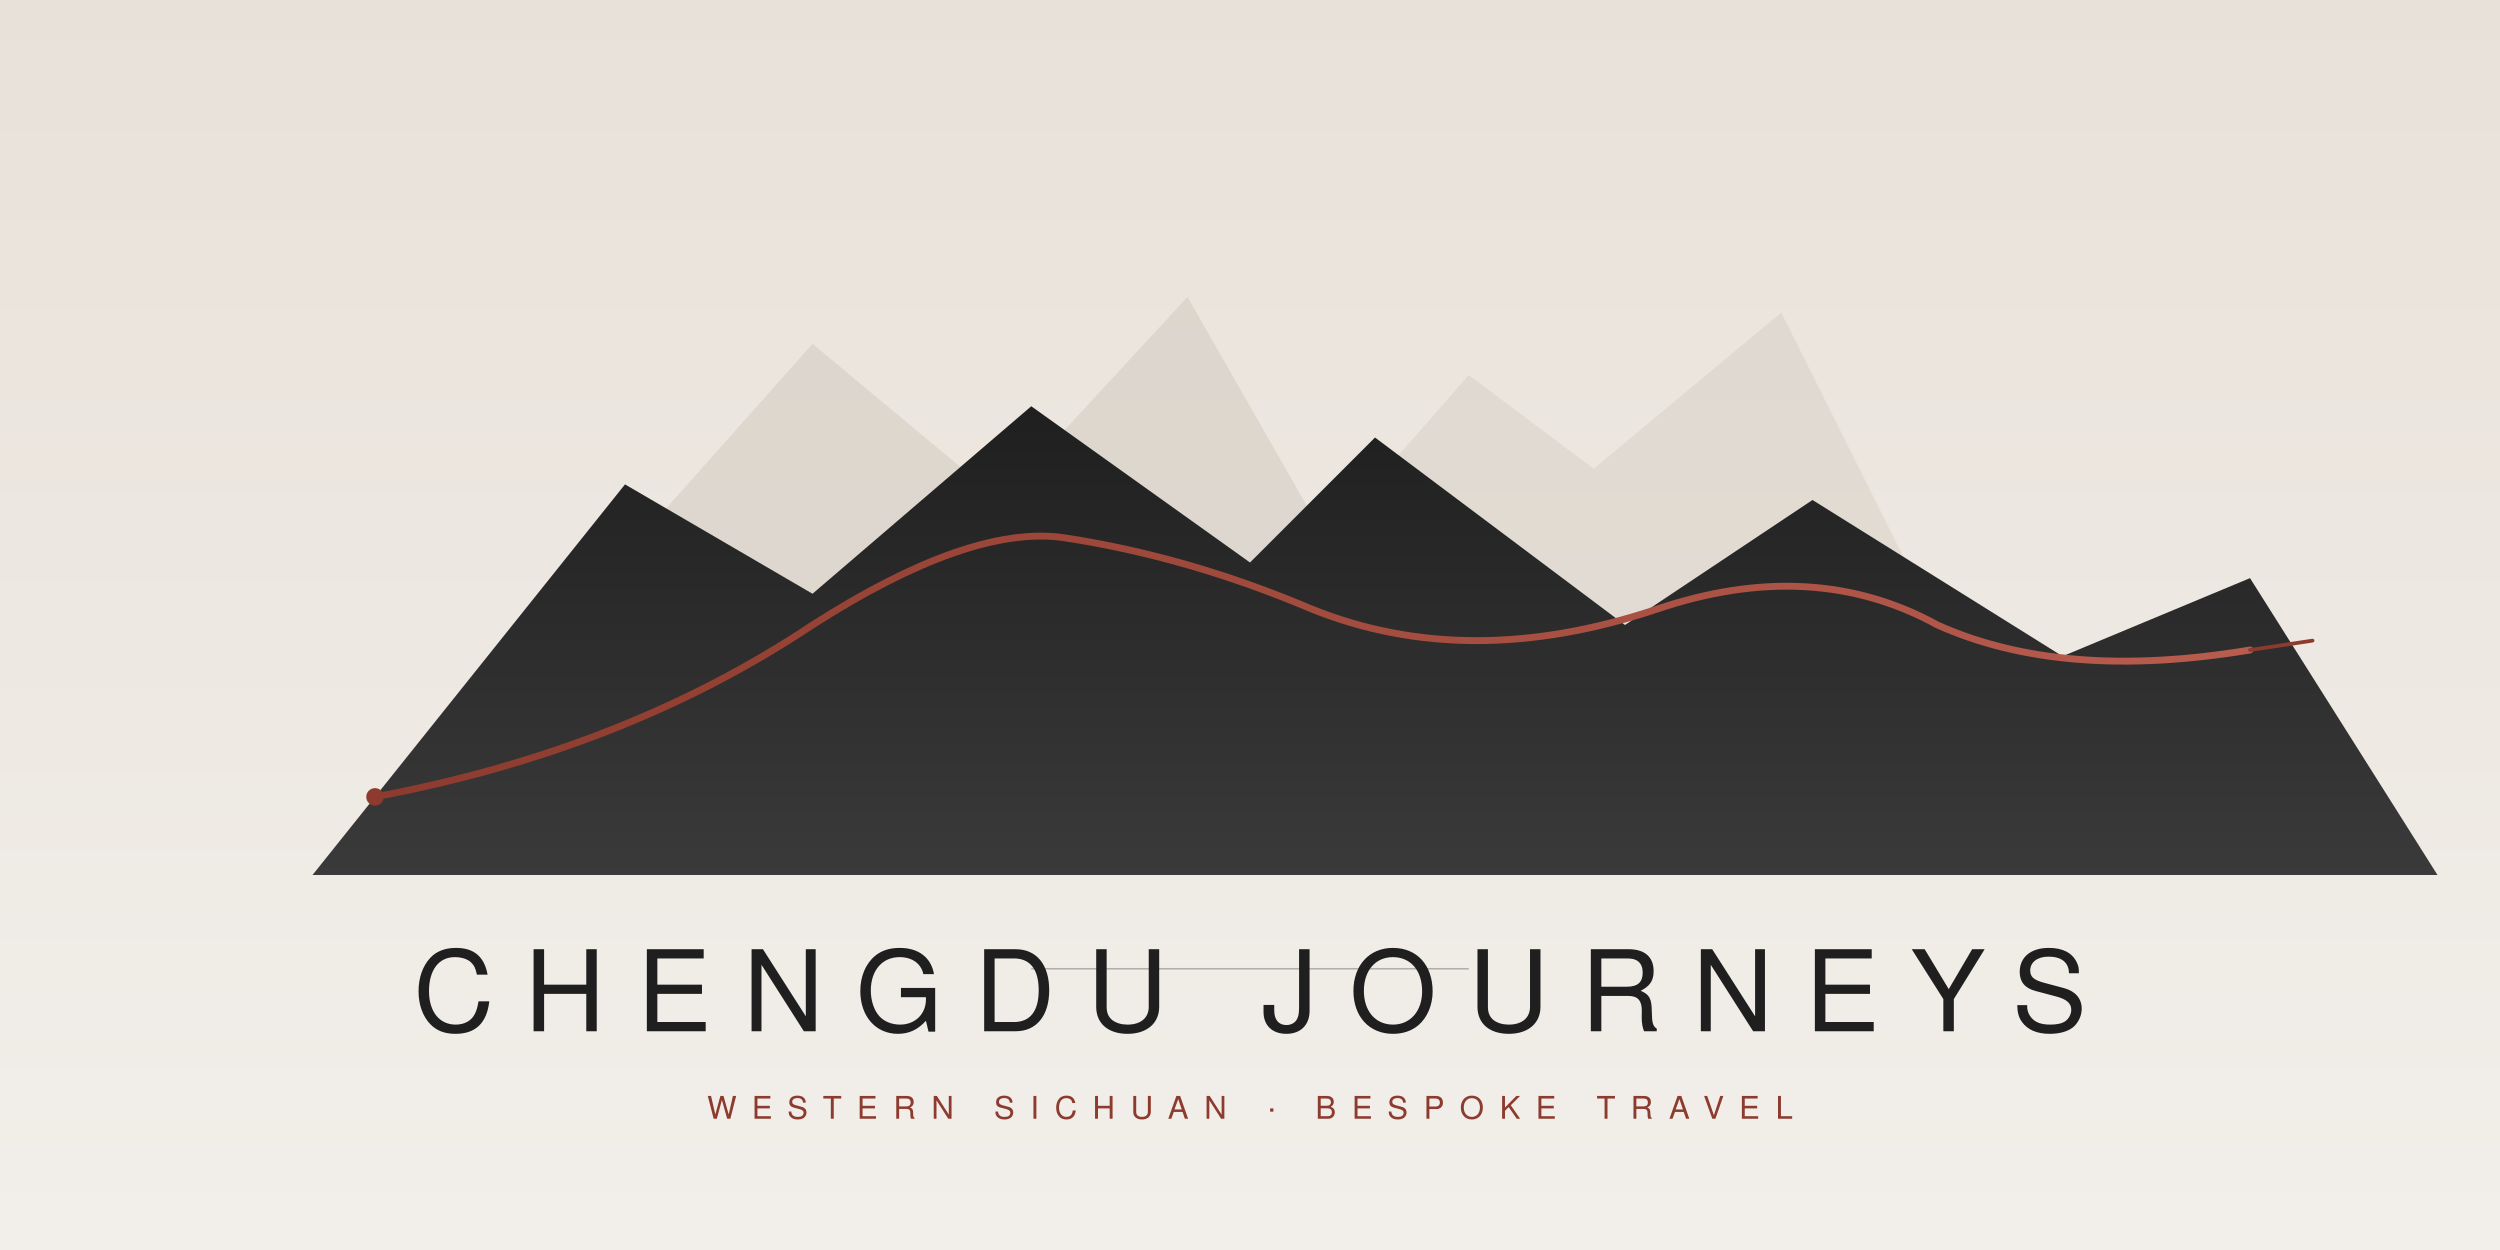
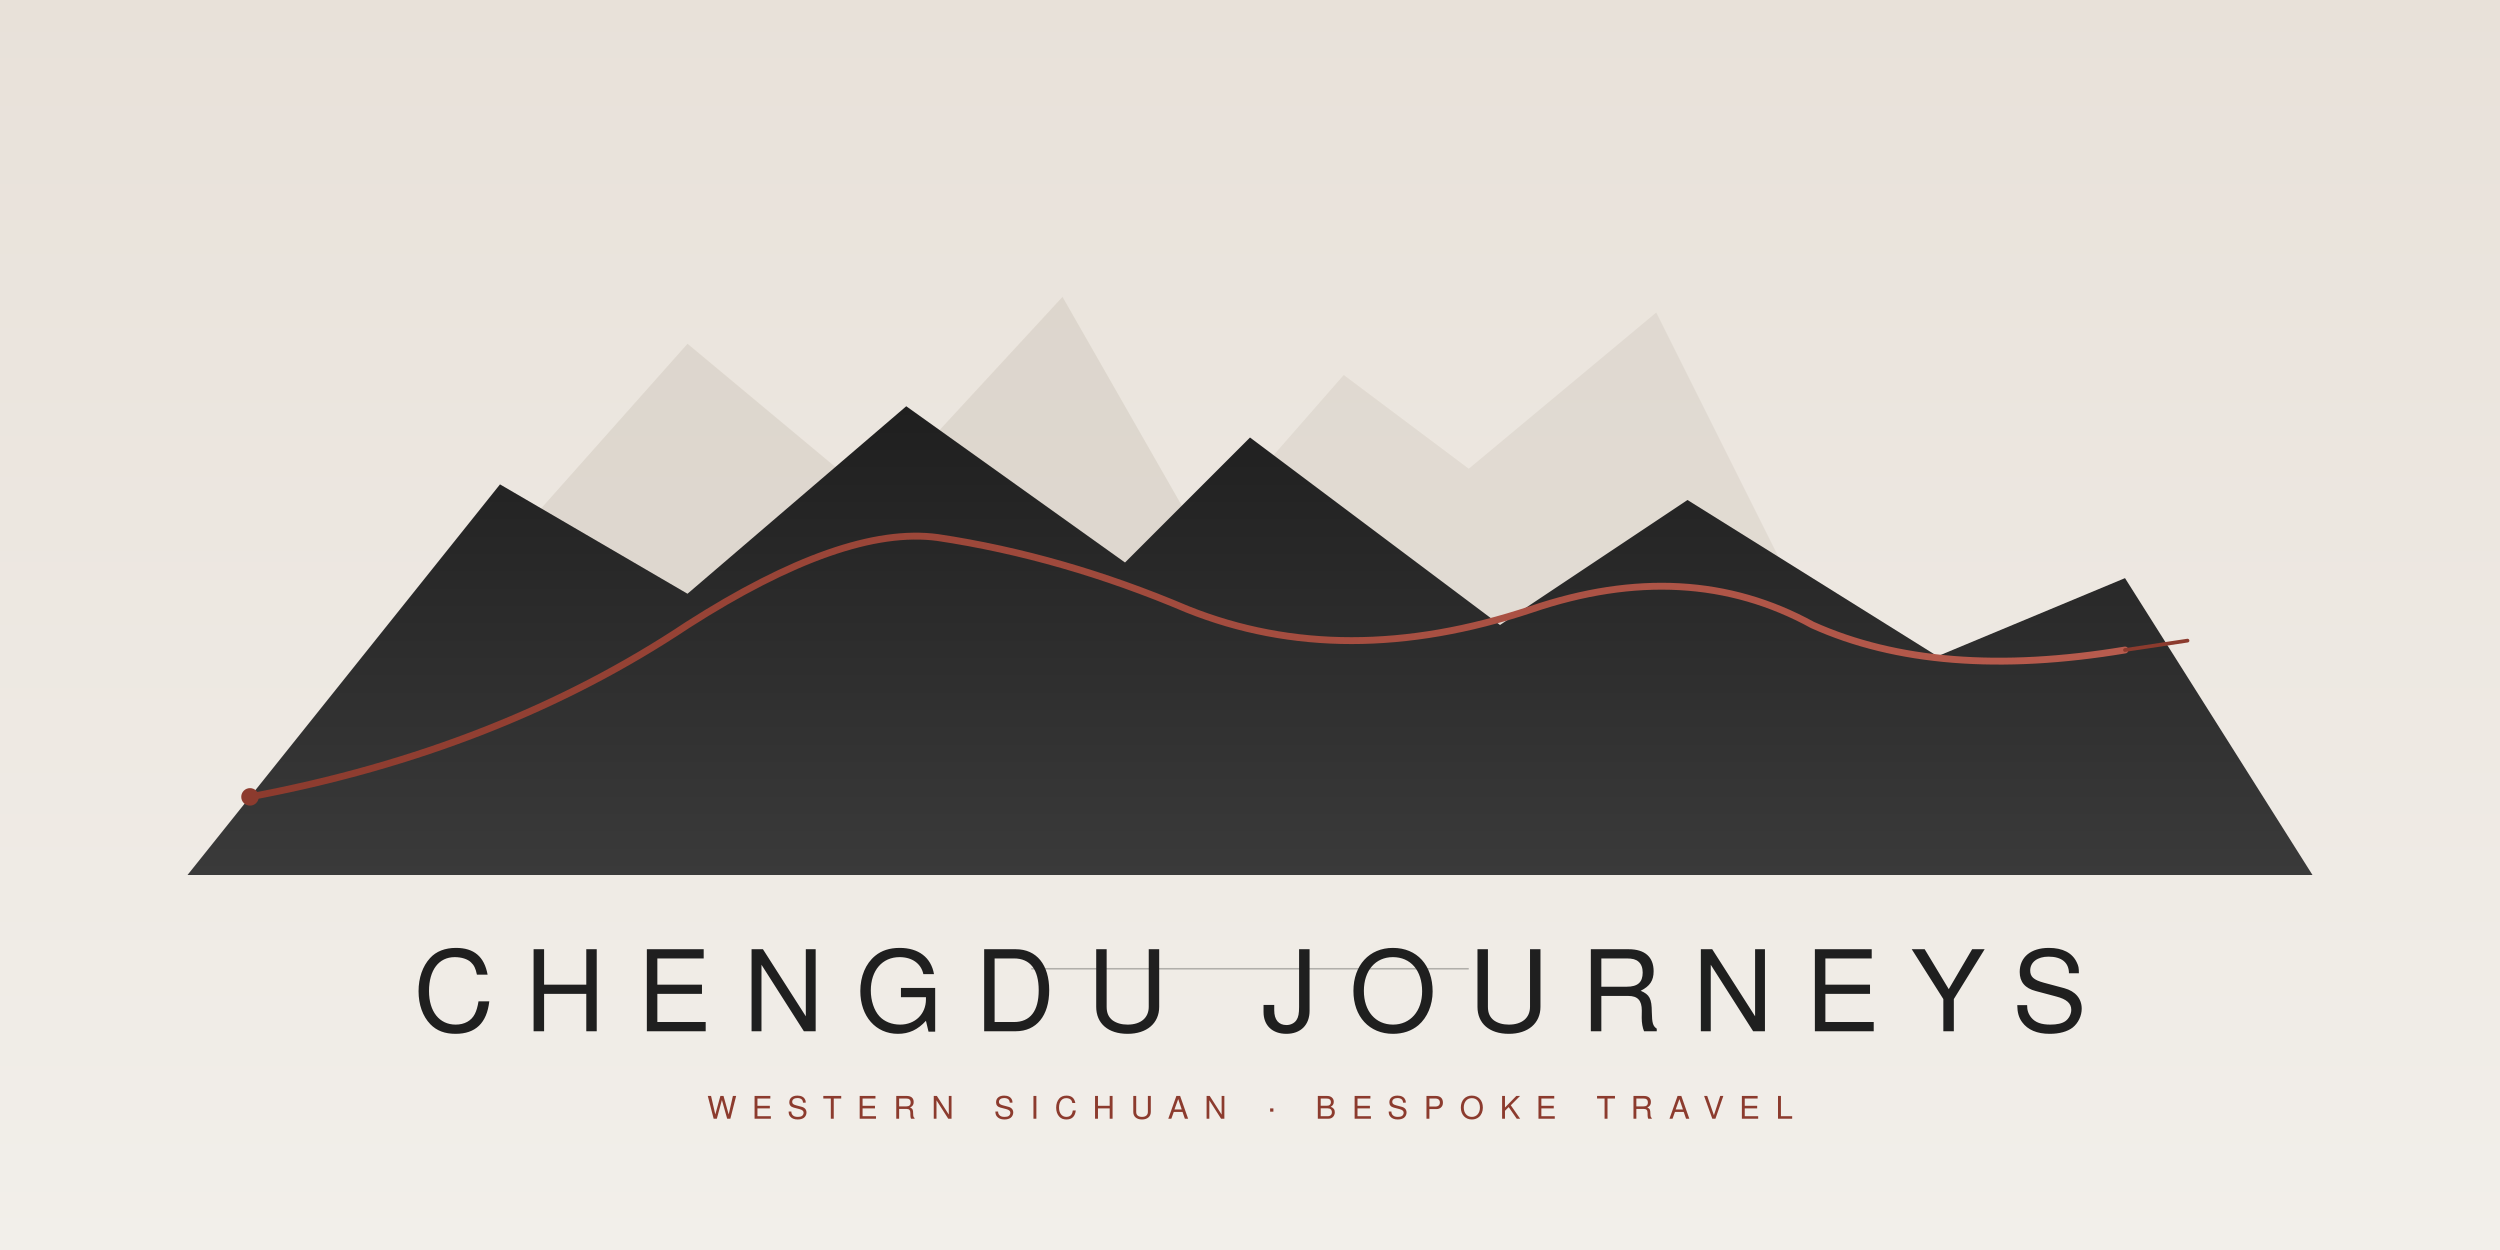
<svg xmlns="http://www.w3.org/2000/svg" viewBox="0 0 800 400" width="800" height="400">
  <defs>
    <linearGradient id="mountainGrad" x1="0" y1="0" x2="0" y2="1">
      <stop offset="0%" stop-color="#1F1F1F" />
      <stop offset="100%" stop-color="#3A3A3A" />
    </linearGradient>
    <linearGradient id="pathGrad" x1="0" y1="0" x2="1" y2="0">
      <stop offset="0%" stop-color="#8C3B2E" />
      <stop offset="100%" stop-color="#B85C4E" />
    </linearGradient>
    <linearGradient id="bgGrad" x1="0" y1="0" x2="0" y2="1">
      <stop offset="0%" stop-color="#E8E1D9" />
      <stop offset="100%" stop-color="#F2EFEA" />
    </linearGradient>
  </defs>
  <rect width="800" height="400" fill="url(#bgGrad)" rx="0" />
-   <polygon points="180,200 260,110 320,160 380,95 440,200" fill="#D0C8BD" opacity="0.5" />
-   <polygon points="400,200 470,120 510,150 570,100 620,200" fill="#D0C8BD" opacity="0.4" />
-   <polygon points="100,280 200,155 260,190 330,130 400,180 440,140 520,200 580,160 660,210 720,185 780,280" fill="url(#mountainGrad)" />
-   <path d="M 120,255 Q 200,240 260,200 Q 310,168 340,172 Q 380,178 420,195 Q 470,215 530,195 Q 580,178 620,200 Q 660,218 720,208" fill="none" stroke="url(#pathGrad)" stroke-width="2.2" stroke-linecap="round" />
-   <circle cx="120" cy="255" r="2.8" fill="#8C3B2E" />
-   <line x1="720" y1="208" x2="740" y2="205" stroke="#8C3B2E" stroke-width="1.2" stroke-linecap="round" />
+   <polygon points="140,200 220,110 280,160 340,95 400,200" fill="#D0C8BD" opacity="0.5" />
+   <polygon points="360,200 430,120 470,150 530,100 580,200" fill="#D0C8BD" opacity="0.4" />
+   <polygon points="60,280 160,155 220,190 290,130 360,180 400,140 480,200 540,160 620,210 680,185 740,280" fill="url(#mountainGrad)" />
+   <path d="M 80,255 Q 160,240 220,200 Q 270,168 300,172 Q 340,178 380,195 Q 430,215 490,195 Q 540,178 580,200 Q 620,218 680,208" fill="none" stroke="url(#pathGrad)" stroke-width="2.2" stroke-linecap="round" />
+   <circle cx="80" cy="255" r="2.8" fill="#8C3B2E" />
+   <line x1="680" y1="208" x2="700" y2="205" stroke="#8C3B2E" stroke-width="1.2" stroke-linecap="round" />
  <text x="400" y="330" font-family="'Helvetica Neue', Helvetica, Arial, sans-serif" font-size="36" font-weight="300" letter-spacing="10" fill="#1F1F1F" text-anchor="middle">CHENGDU JOURNEYS</text>
  <text x="400" y="358" font-family="'Helvetica Neue', Helvetica, Arial, sans-serif" font-size="10" font-weight="400" letter-spacing="5" fill="#8C3B2E" text-anchor="middle">WESTERN SICHUAN · BESPOKE TRAVEL</text>
  <line x1="330" y1="310" x2="470" y2="310" stroke="#1F1F1F" stroke-width="0.5" opacity="0.3" />
</svg>
